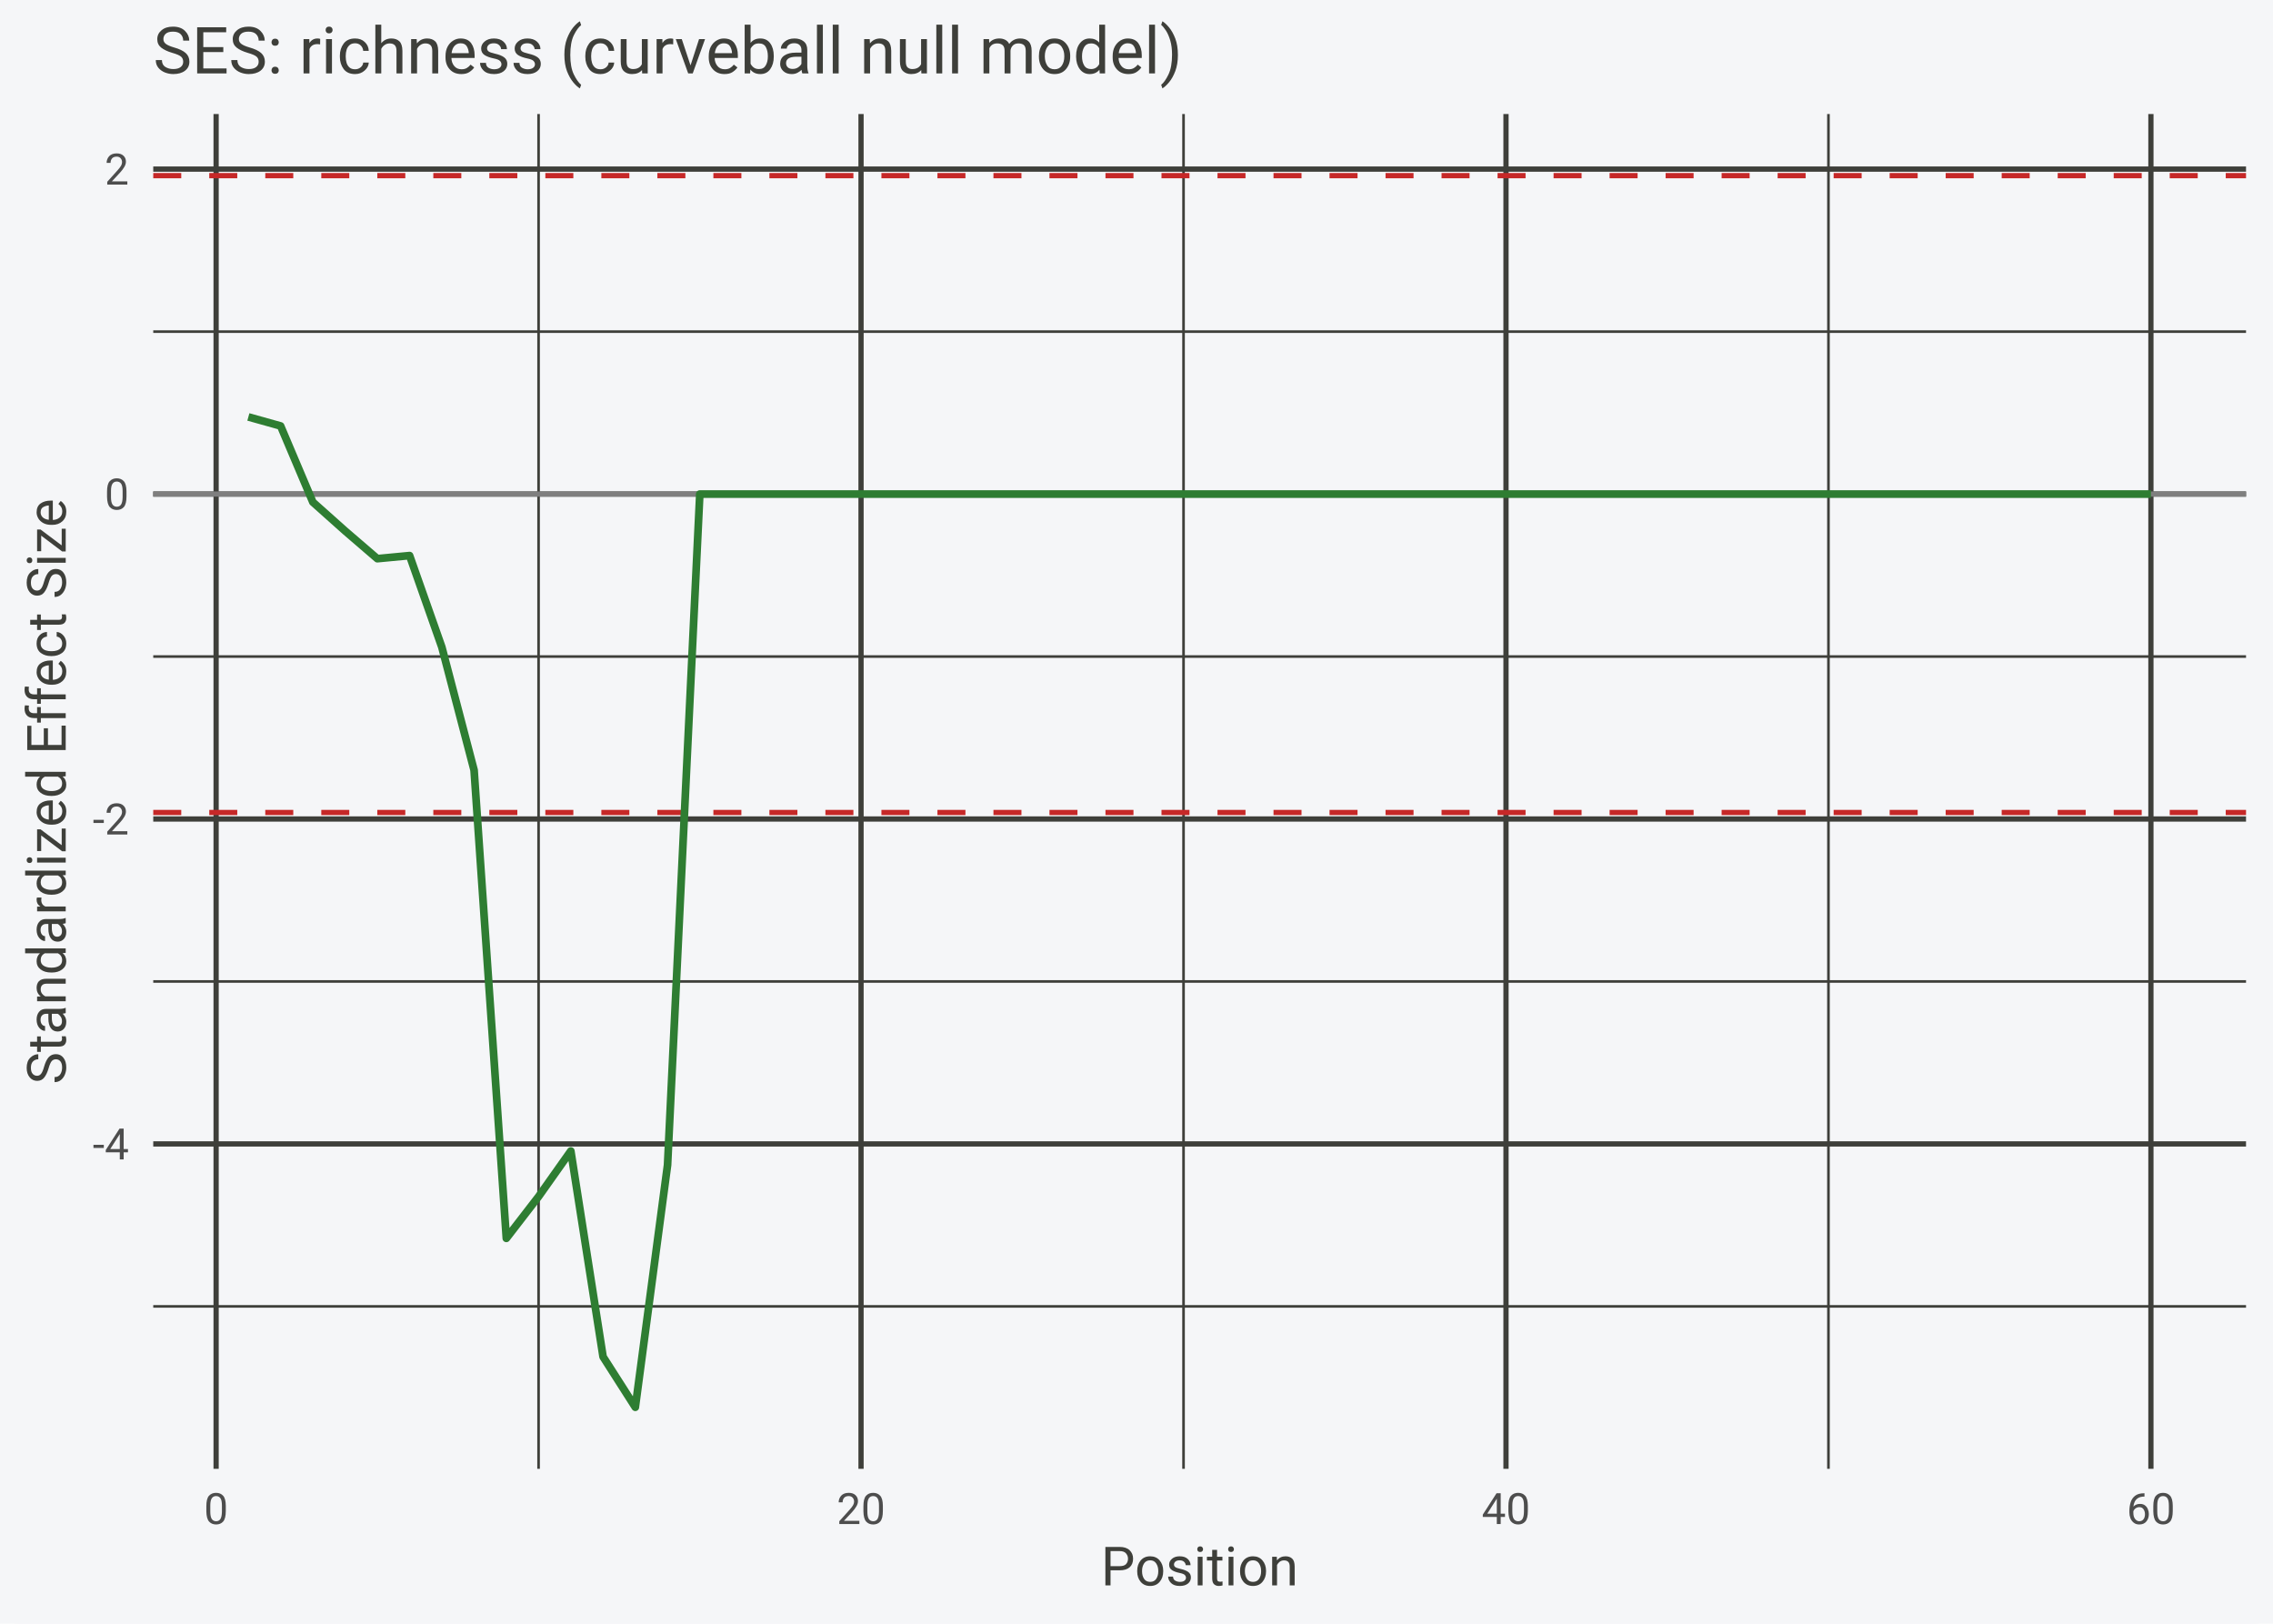
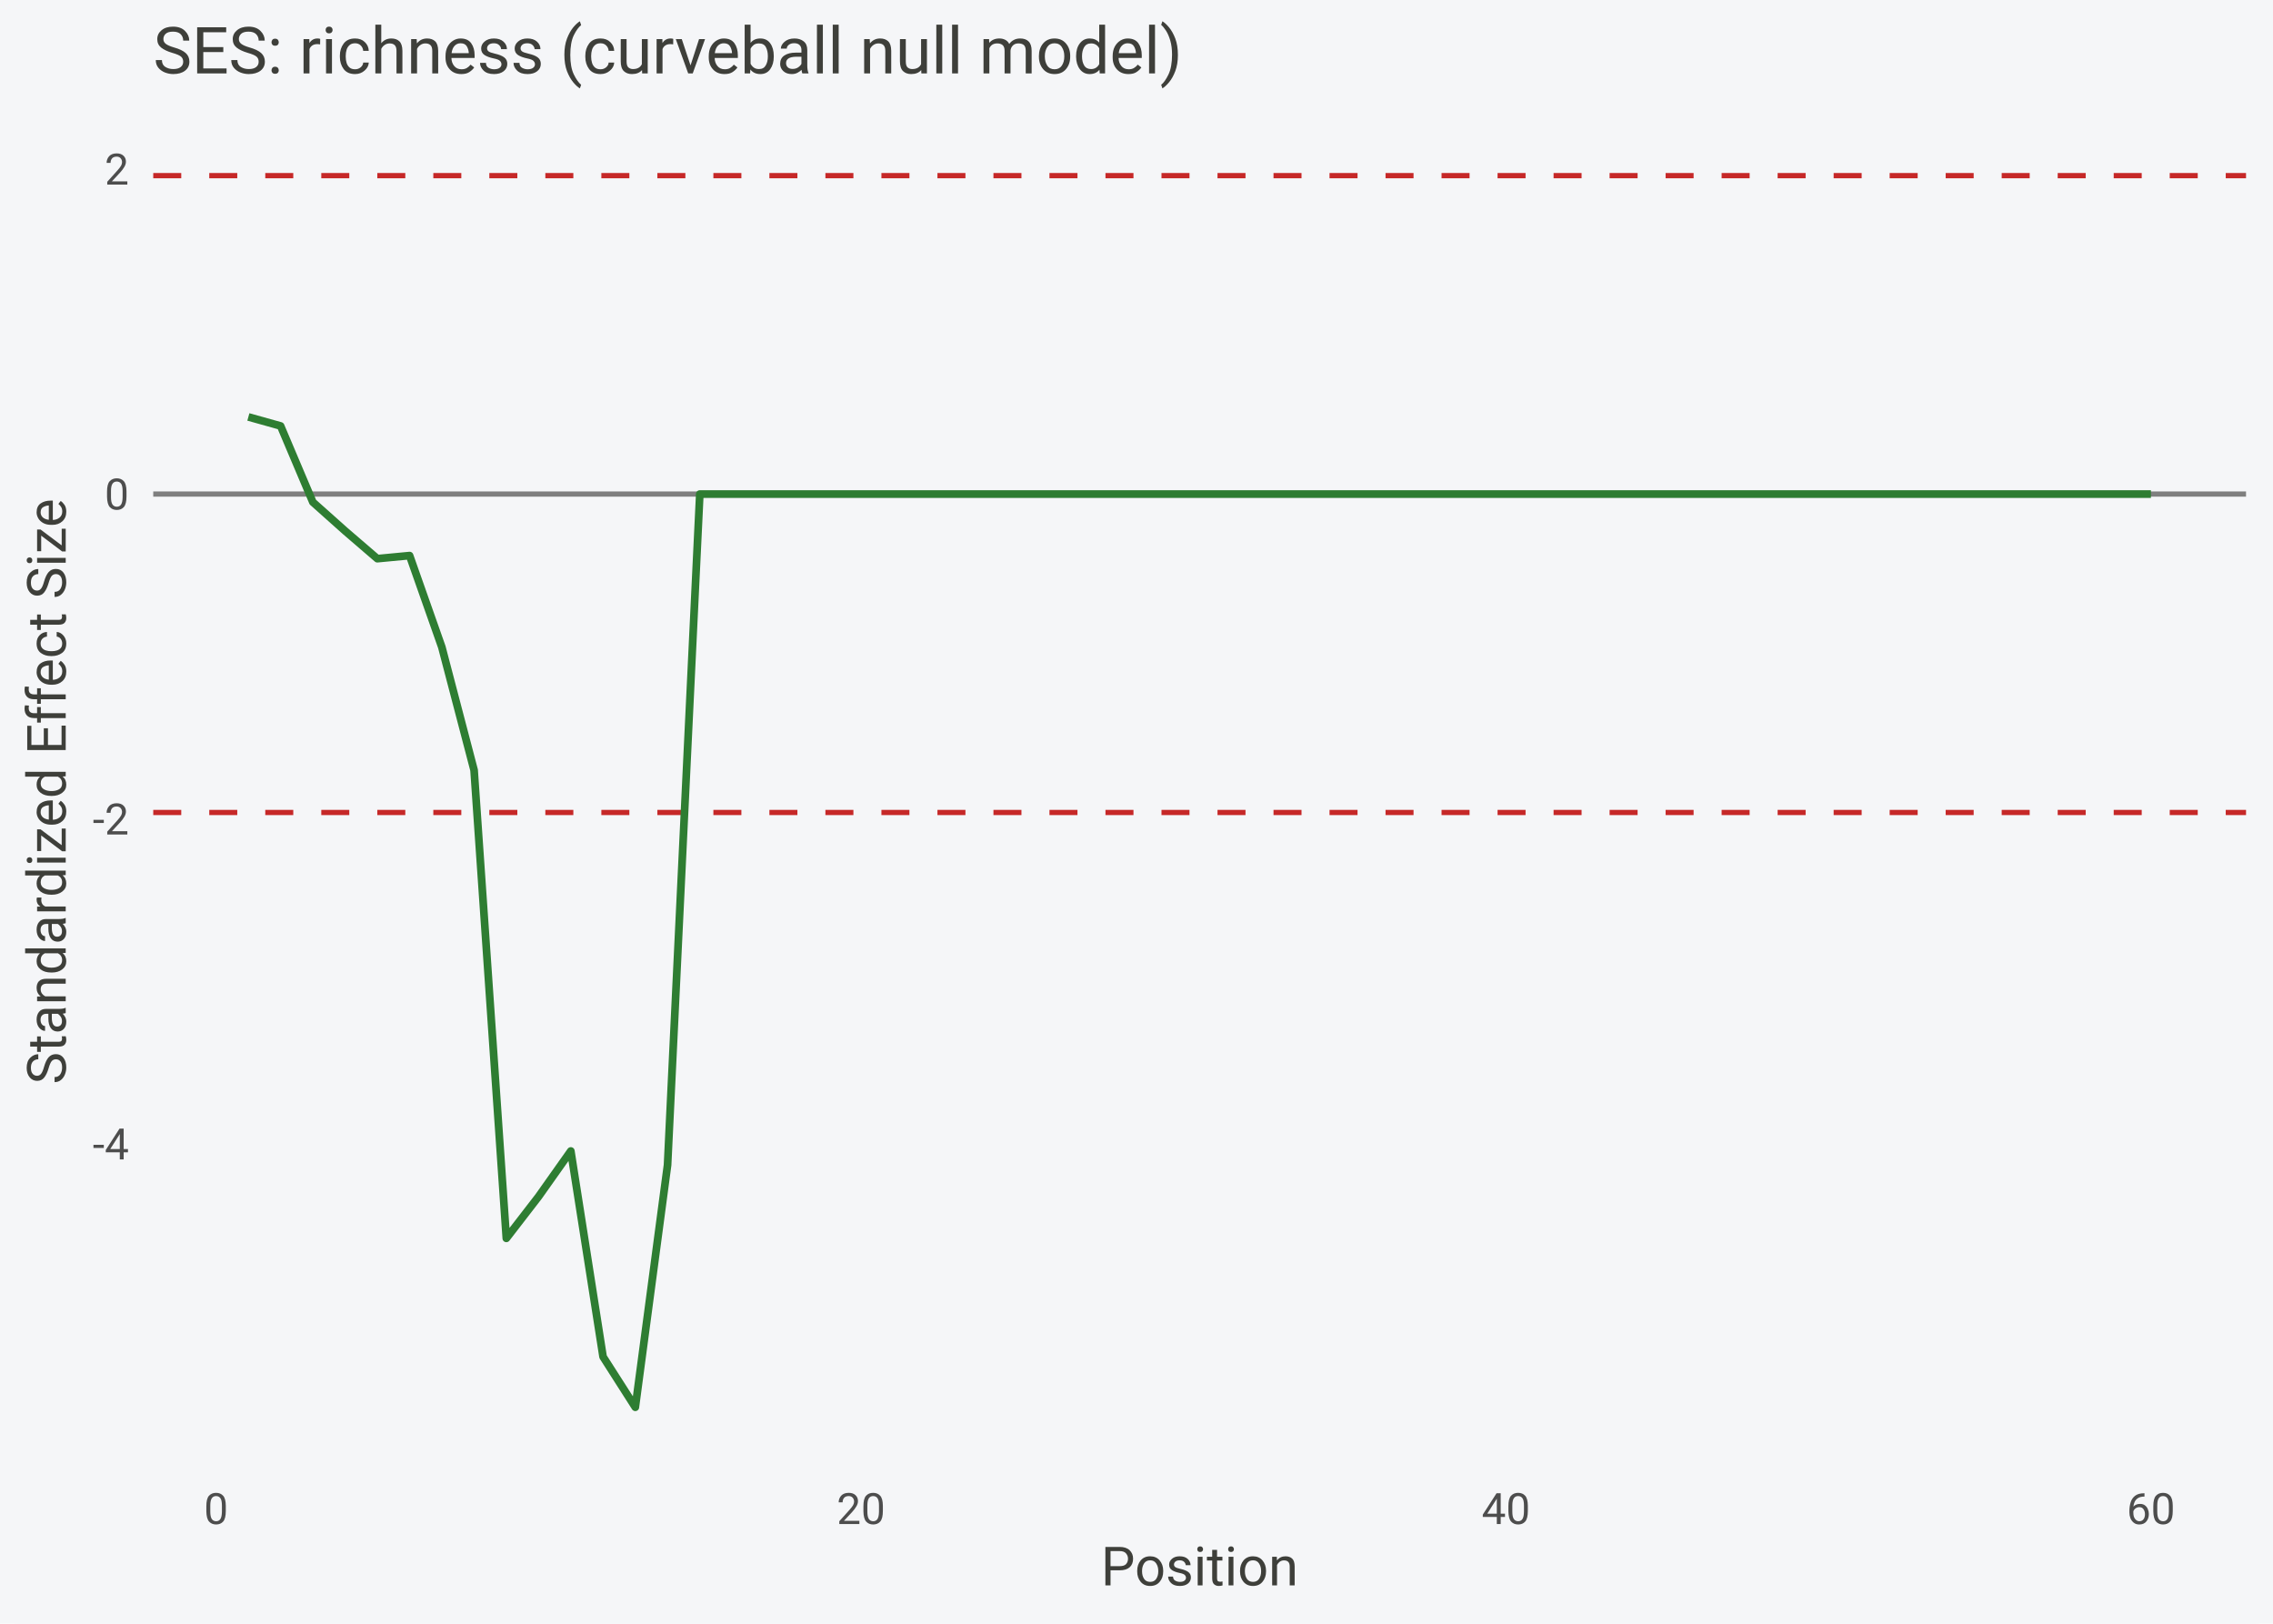
<svg xmlns="http://www.w3.org/2000/svg" width="504.00pt" height="360.00pt" viewBox="0 0 504.00 360.00">
  <g class="svglite">
    <defs>
      <style type="text/css">
    /* theme-aware-processed */
    .svglite line, .svglite polyline, .svglite polygon, .svglite path, .svglite circle {
      fill: none;
      stroke: #3E3F3A;
      stroke-linecap: round;
      stroke-linejoin: round;
      stroke-miterlimit: 10.00;
    }
    .svglite &gt; g &gt; rect {
      fill: none;
      stroke: #3E3F3A;
      stroke-linecap: round;
      stroke-linejoin: round;
      stroke-miterlimit: 10.00;
    }
    .svglite text {
      white-space: pre;
      fill: #3E3F3A;
    }
    .svglite g.glyphgroup path {
      fill: inherit;
      stroke: none;
    }
  </style>
    </defs>
    <rect width="100%" height="100%" style="stroke: none; fill: #F5F6F8;" />
    <defs>
      <clipPath id="cpMC4wMHw1MDQuMDB8MC4wMHwzNjAuMDA=">
        <rect x="0.00" y="0.00" width="504.00" height="360.00" />
      </clipPath>
    </defs>
    <g clip-path="url(#cpMC4wMHw1MDQuMDB8MC4wMHwzNjAuMDA=)">
      <rect rx="4" x="-0" y="0.00" width="504.00" height="360.00" style="stroke-width: 1.16; stroke: none; fill: #F5F6F8;" />
    </g>
    <defs>
      <clipPath id="cpMzMuOTh8NDk4LjAyfDI1LjI4fDMyNS42NQ==">
        <rect x="33.98" y="25.28" width="464.04" height="300.37" />
      </clipPath>
    </defs>
    <g clip-path="url(#cpMzMuOTh8NDk4LjAyfDI1LjI4fDMyNS42NQ==)">
-       <polyline points="33.98,289.64 498.02,289.64 " style="stroke-width: 0.58; stroke: #3E3F3A; stroke-linecap: butt;" />
-       <polyline points="33.98,217.60 498.02,217.60 " style="stroke-width: 0.58; stroke: #3E3F3A; stroke-linecap: butt;" />
-       <polyline points="33.98,145.56 498.02,145.56 " style="stroke-width: 0.58; stroke: #3E3F3A; stroke-linecap: butt;" />
-       <polyline points="33.98,73.52 498.02,73.52 " style="stroke-width: 0.58; stroke: #3E3F3A; stroke-linecap: butt;" />
-       <polyline points="119.42,325.65 119.42,25.28 " style="stroke-width: 0.58; stroke: #3E3F3A; stroke-linecap: butt;" />
-       <polyline points="262.43,325.65 262.43,25.28 " style="stroke-width: 0.58; stroke: #3E3F3A; stroke-linecap: butt;" />
-       <polyline points="405.43,325.65 405.43,25.28 " style="stroke-width: 0.58; stroke: #3E3F3A; stroke-linecap: butt;" />
-       <polyline points="33.98,253.62 498.02,253.62 " style="stroke-width: 1.16; stroke: #3E3F3A; stroke-linecap: butt;" />
-       <polyline points="33.98,181.58 498.02,181.58 " style="stroke-width: 1.16; stroke: #3E3F3A; stroke-linecap: butt;" />
-       <polyline points="33.98,109.54 498.02,109.54 " style="stroke-width: 1.16; stroke: #3E3F3A; stroke-linecap: butt;" />
-       <polyline points="33.98,37.49 498.02,37.49 " style="stroke-width: 1.16; stroke: #3E3F3A; stroke-linecap: butt;" />
-       <polyline points="47.92,325.65 47.92,25.28 " style="stroke-width: 1.16; stroke: #3E3F3A; stroke-linecap: butt;" />
-       <polyline points="190.92,325.65 190.92,25.28 " style="stroke-width: 1.16; stroke: #3E3F3A; stroke-linecap: butt;" />
-       <polyline points="333.93,325.65 333.93,25.28 " style="stroke-width: 1.16; stroke: #3E3F3A; stroke-linecap: butt;" />
-       <polyline points="476.93,325.65 476.93,25.28 " style="stroke-width: 1.16; stroke: #3E3F3A; stroke-linecap: butt;" />
      <line x1="33.98" y1="180.14" x2="498.02" y2="180.14" style="stroke-width: 1.16; stroke: #C62828; stroke-dasharray: 6.21,6.21; stroke-linecap: butt;" />
      <line x1="33.98" y1="109.54" x2="498.02" y2="109.54" style="stroke-width: 1.16; stroke: #7F7F7F; stroke-linecap: butt;" />
      <line x1="33.98" y1="38.94" x2="498.02" y2="38.94" style="stroke-width: 1.16; stroke: #C62828; stroke-dasharray: 6.21,6.21; stroke-linecap: butt;" />
      <polyline points="55.07,92.44 62.22,94.44 69.37,111.33 76.52,117.71 83.67,123.86 90.82,123.18 97.97,143.47 105.12,170.75 112.27,274.55 119.42,265.29 126.57,255.19 133.72,300.81 140.87,312.00 148.02,258.29 155.17,109.54 162.32,109.54 169.47,109.54 176.62,109.54 183.77,109.54 190.92,109.54 198.07,109.54 205.22,109.54 212.37,109.54 219.52,109.54 226.67,109.54 233.82,109.54 240.98,109.54 248.13,109.54 255.28,109.54 262.43,109.54 269.58,109.54 276.73,109.54 283.88,109.54 291.03,109.54 298.18,109.54 305.33,109.54 312.48,109.54 319.63,109.54 326.78,109.54 333.93,109.54 341.08,109.54 348.23,109.54 355.38,109.54 362.53,109.54 369.68,109.54 376.83,109.54 383.98,109.54 391.13,109.54 398.28,109.54 405.43,109.54 412.58,109.54 419.73,109.54 426.88,109.54 434.03,109.54 441.18,109.54 448.33,109.54 455.48,109.54 462.63,109.54 469.78,109.54 476.93,109.54 " style="stroke-width: 1.71; stroke: #2E7D32; stroke-linecap: butt;" />
    </g>
    <g clip-path="url(#cpMC4wMHw1MDQuMDB8MC4wMHwzNjAuMDA=)">
      <text x="28.60" y="257.06" text-anchor="end" style="font-size: 9.60px;fill: #4D4D4D; font-family: &quot;Roboto&quot;, -apple-system, BlinkMacSystemFont, &quot;Segoe UI&quot;, system-ui, sans-serif;" textLength="8.52px" lengthAdjust="spacingAndGlyphs">-4</text>
      <text x="28.60" y="185.01" text-anchor="end" style="font-size: 9.60px;fill: #4D4D4D; font-family: &quot;Roboto&quot;, -apple-system, BlinkMacSystemFont, &quot;Segoe UI&quot;, system-ui, sans-serif;" textLength="8.52px" lengthAdjust="spacingAndGlyphs">-2</text>
      <text x="28.60" y="112.97" text-anchor="end" style="font-size: 9.60px;fill: #4D4D4D; font-family: &quot;Roboto&quot;, -apple-system, BlinkMacSystemFont, &quot;Segoe UI&quot;, system-ui, sans-serif;" textLength="5.33px" lengthAdjust="spacingAndGlyphs">0</text>
      <text x="28.60" y="40.93" text-anchor="end" style="font-size: 9.60px;fill: #4D4D4D; font-family: &quot;Roboto&quot;, -apple-system, BlinkMacSystemFont, &quot;Segoe UI&quot;, system-ui, sans-serif;" textLength="5.33px" lengthAdjust="spacingAndGlyphs">2</text>
      <text x="47.92" y="337.90" text-anchor="middle" style="font-size: 9.60px;fill: #4D4D4D; font-family: &quot;Roboto&quot;, -apple-system, BlinkMacSystemFont, &quot;Segoe UI&quot;, system-ui, sans-serif;" textLength="5.33px" lengthAdjust="spacingAndGlyphs">0</text>
      <text x="190.92" y="337.90" text-anchor="middle" style="font-size: 9.60px;fill: #4D4D4D; font-family: &quot;Roboto&quot;, -apple-system, BlinkMacSystemFont, &quot;Segoe UI&quot;, system-ui, sans-serif;" textLength="10.66px" lengthAdjust="spacingAndGlyphs">20</text>
      <text x="333.93" y="337.90" text-anchor="middle" style="font-size: 9.60px;fill: #4D4D4D; font-family: &quot;Roboto&quot;, -apple-system, BlinkMacSystemFont, &quot;Segoe UI&quot;, system-ui, sans-serif;" textLength="10.66px" lengthAdjust="spacingAndGlyphs">40</text>
      <text x="476.93" y="337.90" text-anchor="middle" style="font-size: 9.60px;fill: #4D4D4D; font-family: &quot;Roboto&quot;, -apple-system, BlinkMacSystemFont, &quot;Segoe UI&quot;, system-ui, sans-serif;" textLength="10.66px" lengthAdjust="spacingAndGlyphs">60</text>
      <text x="266.00" y="351.50" text-anchor="middle" style="font-size: 12.00px; font-family: &quot;Roboto&quot;, -apple-system, BlinkMacSystemFont, &quot;Segoe UI&quot;, system-ui, sans-serif;" textLength="42.69px" lengthAdjust="spacingAndGlyphs">Position</text>
      <text transform="translate(14.57,175.47) rotate(-90)" text-anchor="middle" style="font-size: 12.00px; font-family: &quot;Roboto&quot;, -apple-system, BlinkMacSystemFont, &quot;Segoe UI&quot;, system-ui, sans-serif;" textLength="131.14px" lengthAdjust="spacingAndGlyphs">Standardized Effect Size</text>
      <text x="33.98" y="16.28" style="font-size: 14.40px; font-family: &quot;Roboto&quot;, -apple-system, BlinkMacSystemFont, &quot;Segoe UI&quot;, system-ui, sans-serif;" textLength="231.19px" lengthAdjust="spacingAndGlyphs">SES: richness (curveball null model)</text>
    </g>
  </g>
</svg>
